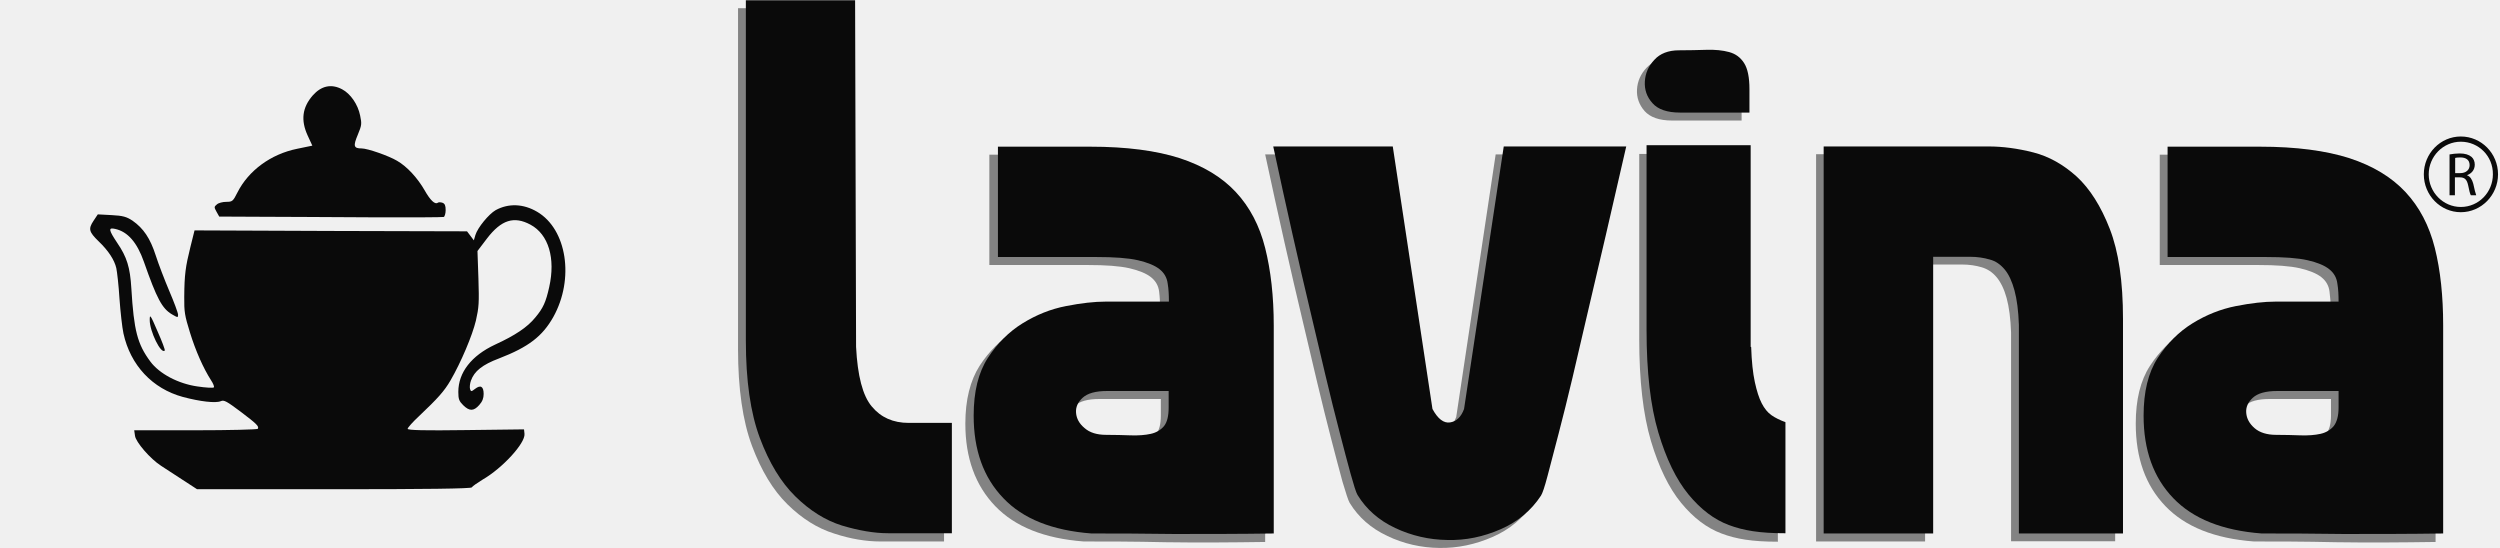
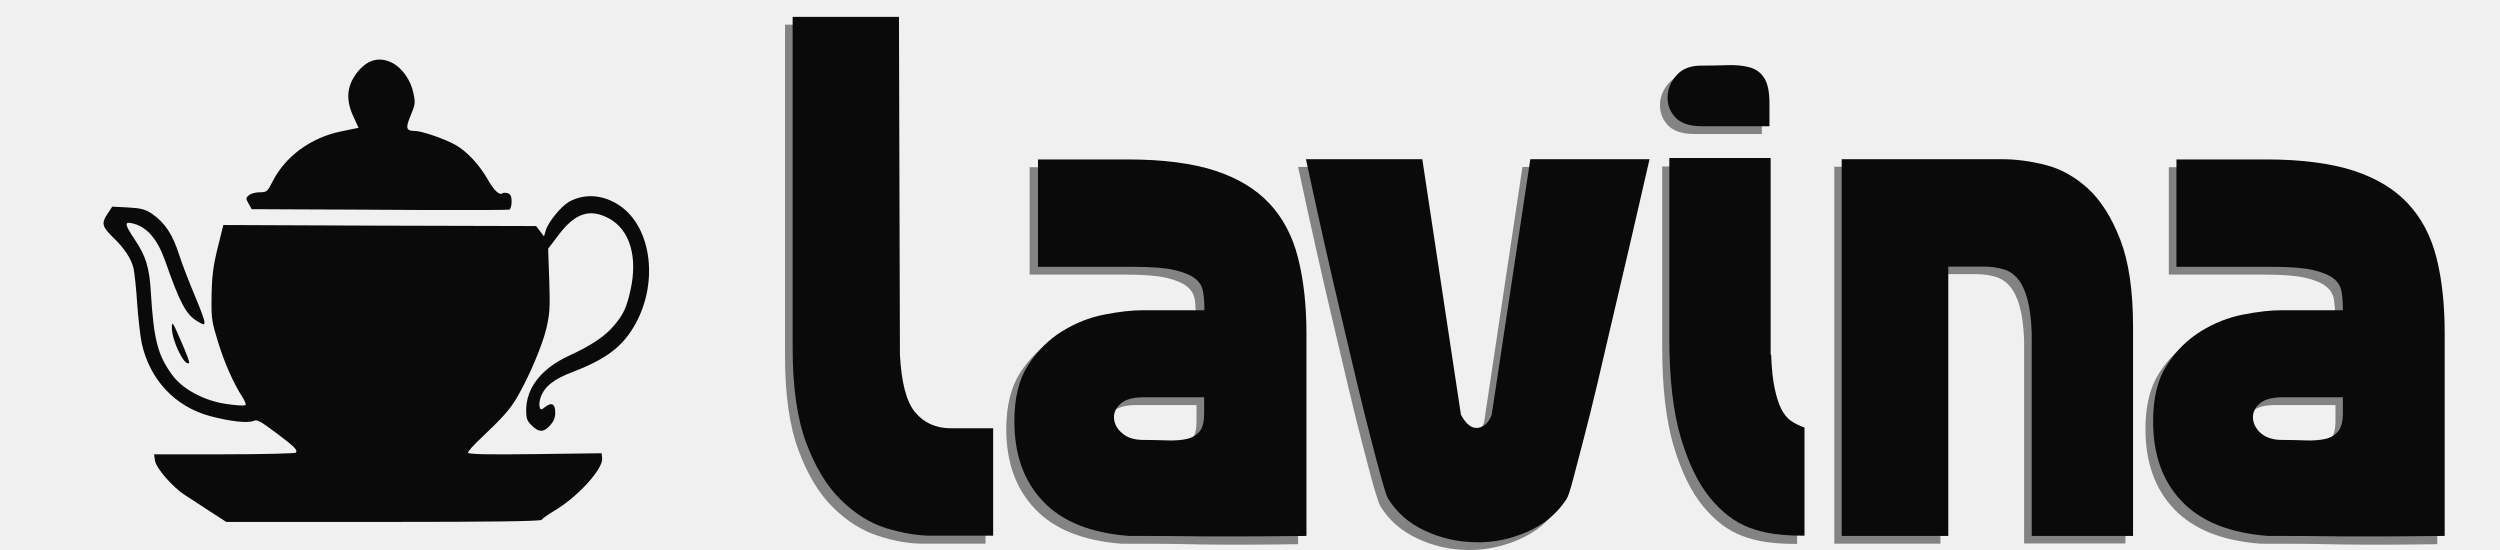
- <svg xmlns="http://www.w3.org/2000/svg" width="146" height="32" viewBox="0 0 146 32" fill="none">
-   <g clip-path="url(#clip0_4972_5995)">
-     <path d="M49.538 20.728C49.624 22.415 49.939 23.579 50.454 24.219C50.983 24.859 51.698 25.179 52.614 25.179H55.132V31.622H51.412C50.582 31.622 49.681 31.477 48.708 31.157C47.736 30.851 46.834 30.284 45.99 29.455C45.146 28.626 44.46 27.491 43.916 26.037C43.372 24.582 43.101 22.691 43.101 20.379V0.48H49.481L49.538 20.728Z" fill="#838383" />
-     <path d="M63.286 31.622C60.997 31.448 59.28 30.764 58.121 29.557C56.962 28.35 56.376 26.75 56.376 24.742C56.376 23.346 56.662 22.226 57.206 21.368C57.764 20.51 58.436 19.84 59.237 19.346C60.038 18.851 60.882 18.517 61.755 18.342C62.642 18.168 63.414 18.081 64.072 18.081H67.749C67.749 17.702 67.735 17.353 67.692 17.019C67.649 16.684 67.491 16.408 67.22 16.19C66.948 15.971 66.519 15.797 65.961 15.666C65.388 15.535 64.573 15.477 63.514 15.477H57.778V9.033H63.171C65.288 9.033 67.034 9.266 68.393 9.717C69.766 10.168 70.853 10.822 71.669 11.695C72.484 12.568 73.056 13.659 73.385 14.968C73.714 16.277 73.886 17.79 73.886 19.491V31.651C71.883 31.68 69.952 31.695 68.064 31.666C66.19 31.622 64.587 31.622 63.286 31.622ZM64.187 23.302C63.529 23.302 63.057 23.433 62.771 23.695C62.484 23.957 62.356 24.248 62.384 24.582C62.413 24.917 62.57 25.222 62.885 25.47C63.185 25.731 63.615 25.862 64.144 25.862C64.659 25.862 65.131 25.877 65.589 25.891C66.032 25.906 66.404 25.877 66.748 25.804C67.076 25.731 67.334 25.586 67.52 25.353C67.706 25.12 67.792 24.757 67.792 24.262V23.302H64.187Z" fill="#838383" />
-     <path d="M101.71 7.039V5.687C101.71 4.988 101.61 4.479 101.395 4.145C101.18 3.81 100.894 3.607 100.522 3.505C100.15 3.403 99.707 3.359 99.221 3.374C98.72 3.388 98.176 3.403 97.59 3.403C96.975 3.403 96.502 3.592 96.159 3.956C95.816 4.319 95.63 4.741 95.601 5.221C95.573 5.687 95.716 6.108 96.045 6.487C96.374 6.85 96.903 7.039 97.647 7.039H101.71Z" fill="#838383" />
-     <path d="M80.895 9.004L83.199 24.349C83.513 24.931 83.857 25.193 84.229 25.135C84.601 25.077 84.872 24.815 85.044 24.349L87.347 9.018H94.5C93.67 12.655 92.912 15.913 92.225 18.822C91.939 20.073 91.653 21.295 91.367 22.502C91.081 23.709 90.809 24.8 90.552 25.789C90.294 26.779 90.08 27.593 89.908 28.248C89.736 28.902 89.608 29.28 89.522 29.397C88.95 30.269 88.163 30.924 87.161 31.36C86.16 31.797 85.13 32.015 84.057 32C82.984 31.986 81.968 31.753 81.024 31.302C80.066 30.851 79.336 30.211 78.821 29.368C78.735 29.222 78.607 28.815 78.406 28.146C78.22 27.477 78.006 26.648 77.748 25.659C77.491 24.669 77.219 23.564 76.933 22.371C76.647 21.164 76.361 19.957 76.075 18.735C75.388 15.855 74.658 12.626 73.886 9.018H80.895V9.004Z" fill="#838383" />
-     <path d="M101.81 20.727C101.839 21.57 101.91 22.254 102.025 22.777C102.139 23.301 102.268 23.723 102.44 24.028C102.597 24.334 102.783 24.567 103.012 24.727C103.241 24.887 103.513 25.017 103.827 25.148V31.636C102.311 31.636 101.381 31.476 100.537 31.156C99.679 30.836 98.892 30.239 98.177 29.366C97.461 28.494 96.875 27.287 96.417 25.759C95.959 24.217 95.731 22.225 95.731 19.796V8.988H101.81V20.727Z" fill="#838383" />
-     <path d="M112.439 31.622H106.059V9.004H115.686C116.516 9.004 117.389 9.12 118.304 9.353C119.22 9.586 120.064 10.051 120.822 10.764C121.594 11.477 122.238 12.495 122.753 13.819C123.268 15.142 123.526 16.888 123.526 19.069V31.608H117.446V19.419C117.417 18.604 117.331 17.935 117.188 17.411C117.045 16.888 116.845 16.48 116.602 16.189C116.359 15.899 116.072 15.709 115.729 15.608C115.386 15.506 115 15.448 114.57 15.448H112.425V31.622H112.439Z" fill="#838383" />
-     <path d="M131.623 31.622C129.334 31.448 127.617 30.764 126.459 29.557C125.3 28.35 124.728 26.75 124.728 24.742C124.728 23.346 124.999 22.226 125.557 21.368C126.115 20.51 126.788 19.84 127.589 19.346C128.39 18.851 129.234 18.517 130.121 18.342C131.008 18.168 131.78 18.081 132.438 18.081H136.115C136.115 17.702 136.086 17.353 136.043 17.019C136 16.684 135.843 16.408 135.571 16.19C135.299 15.971 134.87 15.797 134.312 15.666C133.74 15.535 132.925 15.477 131.866 15.477H126.129V9.033H131.523C133.64 9.033 135.385 9.266 136.759 9.717C138.132 10.168 139.219 10.822 140.034 11.695C140.85 12.568 141.422 13.659 141.751 14.968C142.08 16.277 142.238 17.79 142.238 19.491V31.651C140.235 31.68 138.289 31.695 136.415 31.666C134.541 31.622 132.939 31.622 131.623 31.622ZM132.524 23.302C131.866 23.302 131.394 23.433 131.108 23.695C130.822 23.957 130.693 24.248 130.722 24.582C130.75 24.917 130.908 25.222 131.208 25.47C131.508 25.731 131.938 25.862 132.481 25.862C132.996 25.862 133.468 25.877 133.912 25.891C134.355 25.906 134.741 25.877 135.07 25.804C135.399 25.731 135.657 25.586 135.843 25.353C136.029 25.12 136.129 24.757 136.129 24.262V23.302H132.524Z" fill="#838383" />
-     <path d="M49.995 20.261C50.081 21.948 50.381 23.112 50.911 23.737C51.44 24.377 52.155 24.697 53.071 24.697H55.589V31.141H51.869C51.039 31.141 50.138 30.981 49.165 30.69C48.193 30.385 47.291 29.817 46.447 28.988C45.603 28.159 44.917 27.025 44.373 25.57C43.829 24.116 43.558 22.225 43.558 19.897V0.014H49.938L49.995 20.261Z" fill="#0A0A0A" />
-     <path d="M63.743 31.155C61.454 30.981 59.738 30.297 58.593 29.09C57.434 27.883 56.862 26.283 56.862 24.276C56.862 22.879 57.134 21.759 57.692 20.901C58.25 20.043 58.922 19.374 59.723 18.879C60.525 18.385 61.354 18.05 62.255 17.875C63.142 17.701 63.915 17.614 64.573 17.614H68.264C68.264 17.235 68.249 16.886 68.192 16.552C68.149 16.217 67.992 15.941 67.72 15.723C67.448 15.505 67.019 15.33 66.461 15.199C65.889 15.068 65.074 15.01 64.015 15.01H58.279V8.566H63.672C65.789 8.566 67.534 8.799 68.893 9.236C70.267 9.686 71.354 10.341 72.169 11.214C72.985 12.086 73.557 13.177 73.886 14.486C74.215 15.796 74.387 17.308 74.387 19.01V31.155C72.384 31.185 70.453 31.185 68.55 31.185C66.647 31.155 65.045 31.155 63.743 31.155ZM64.644 22.835C63.986 22.835 63.514 22.966 63.228 23.228C62.942 23.49 62.813 23.781 62.842 24.116C62.871 24.45 63.028 24.741 63.343 25.003C63.643 25.265 64.058 25.395 64.602 25.395C65.117 25.395 65.589 25.41 66.046 25.425C66.49 25.439 66.876 25.41 67.205 25.337C67.534 25.265 67.792 25.105 67.978 24.886C68.164 24.654 68.249 24.29 68.249 23.796V22.835H64.644Z" fill="#0A0A0A" />
-     <path d="M102.168 6.574V5.222C102.168 4.524 102.068 4.014 101.853 3.68C101.638 3.345 101.352 3.142 100.98 3.04C100.608 2.938 100.165 2.894 99.664 2.909C99.163 2.924 98.62 2.938 98.048 2.938C97.433 2.938 96.946 3.127 96.617 3.491C96.274 3.854 96.088 4.276 96.059 4.756C96.031 5.236 96.174 5.658 96.503 6.022C96.817 6.385 97.361 6.574 98.105 6.574H102.168Z" fill="#0A0A0A" />
-     <path d="M81.338 8.553L83.656 23.884C83.971 24.465 84.314 24.727 84.686 24.669C85.058 24.611 85.33 24.349 85.501 23.884L87.819 8.553H94.972C94.142 12.189 93.384 15.447 92.697 18.356C92.411 19.607 92.125 20.829 91.839 22.036C91.553 23.244 91.281 24.335 91.023 25.324C90.766 26.313 90.551 27.127 90.38 27.782C90.208 28.436 90.079 28.815 89.993 28.945C89.421 29.818 88.634 30.473 87.633 30.909C86.632 31.346 85.602 31.564 84.529 31.535C83.456 31.52 82.44 31.287 81.482 30.836C80.523 30.386 79.793 29.745 79.278 28.902C79.193 28.756 79.064 28.349 78.878 27.68C78.692 27.011 78.477 26.182 78.22 25.193C77.962 24.204 77.691 23.113 77.404 21.905C77.118 20.698 76.832 19.491 76.546 18.269C75.859 15.389 75.13 12.16 74.357 8.553H81.338Z" fill="#0A0A0A" />
-     <path d="M102.268 20.262C102.296 21.106 102.368 21.79 102.482 22.313C102.597 22.837 102.725 23.244 102.883 23.55C103.04 23.855 103.226 24.088 103.455 24.248C103.684 24.408 103.956 24.539 104.27 24.655V31.142C102.754 31.142 101.824 30.982 100.966 30.662C100.108 30.342 99.321 29.746 98.605 28.873C97.89 28 97.304 26.793 96.846 25.251C96.388 23.71 96.159 21.717 96.159 19.288V8.48H102.239V20.262H102.268Z" fill="#0A0A0A" />
-     <path d="M112.882 31.156H106.502V8.553H116.13C116.959 8.553 117.832 8.669 118.748 8.902C119.663 9.135 120.507 9.615 121.28 10.313C122.052 11.025 122.696 12.044 123.211 13.367C123.726 14.691 123.983 16.436 123.983 18.618V31.156H117.903V18.967C117.875 18.153 117.789 17.484 117.646 16.96C117.503 16.436 117.317 16.029 117.074 15.738C116.831 15.447 116.544 15.244 116.201 15.156C115.858 15.055 115.472 14.996 115.042 14.996H112.897V31.156H112.882Z" fill="#0A0A0A" />
-     <path d="M132.081 31.155C129.792 30.981 128.075 30.297 126.917 29.09C125.758 27.883 125.186 26.283 125.186 24.276C125.186 22.879 125.457 21.759 126.015 20.901C126.573 20.043 127.246 19.374 128.047 18.879C128.848 18.385 129.692 18.05 130.579 17.875C131.466 17.701 132.238 17.614 132.896 17.614H136.573C136.573 17.235 136.558 16.886 136.501 16.552C136.458 16.217 136.301 15.941 136.029 15.723C135.757 15.505 135.342 15.33 134.77 15.199C134.198 15.068 133.383 15.01 132.324 15.01H126.587V8.566H131.981C134.098 8.566 135.829 8.799 137.202 9.236C138.576 9.686 139.663 10.341 140.478 11.214C141.294 12.086 141.866 13.177 142.195 14.486C142.524 15.796 142.681 17.308 142.681 19.01V31.155C140.678 31.185 138.747 31.185 136.859 31.185C134.985 31.155 133.383 31.155 132.081 31.155ZM132.982 22.835C132.324 22.835 131.852 22.966 131.566 23.228C131.28 23.49 131.151 23.781 131.18 24.116C131.208 24.45 131.366 24.741 131.666 25.003C131.966 25.265 132.396 25.395 132.925 25.395C133.44 25.395 133.912 25.41 134.355 25.425C134.799 25.439 135.185 25.41 135.514 25.337C135.843 25.265 136.101 25.105 136.287 24.886C136.473 24.654 136.573 24.29 136.573 23.796V22.835H132.982Z" fill="#0A0A0A" />
-     <path d="M143.053 9.019C143.21 8.99 143.439 8.961 143.639 8.961C143.968 8.961 144.183 9.034 144.34 9.165C144.455 9.266 144.526 9.426 144.526 9.615C144.526 9.935 144.326 10.139 144.083 10.226V10.241C144.254 10.299 144.369 10.474 144.44 10.736C144.512 11.07 144.569 11.303 144.612 11.405H144.297C144.254 11.332 144.197 11.128 144.14 10.823C144.068 10.488 143.94 10.357 143.654 10.357H143.367V11.405H143.053V9.019ZM143.367 10.11H143.682C144.011 10.11 144.226 9.921 144.226 9.645C144.226 9.325 143.997 9.194 143.682 9.194C143.525 9.194 143.425 9.208 143.382 9.223V10.11H143.367Z" fill="#0A0A0A" />
-     <path d="M143.711 12.393C142.524 12.393 141.551 11.403 141.551 10.182C141.551 8.96 142.524 7.971 143.711 7.971C144.913 7.971 145.885 8.96 145.885 10.182C145.885 11.389 144.913 12.393 143.711 12.393ZM143.711 8.276C142.681 8.276 141.837 9.134 141.837 10.182C141.837 11.229 142.681 12.087 143.711 12.087C144.755 12.087 145.585 11.229 145.585 10.182C145.599 9.12 144.755 8.276 143.711 8.276Z" fill="#0A0A0A" />
+ <svg xmlns="http://www.w3.org/2000/svg" width="150" height="33" viewBox="0 0 150 33" fill="none">
+   <g clip-path="url(#clip0_4981_6199)">
+     <path d="M53.538 21.728C53.624 23.415 53.939 24.579 54.454 25.219C54.983 25.859 55.698 26.179 56.614 26.179H59.132V32.622H55.412C54.582 32.622 53.681 32.477 52.708 32.157C51.736 31.851 50.834 31.284 49.99 30.455C49.146 29.626 48.46 28.491 47.916 27.037C47.372 25.582 47.101 23.691 47.101 21.379V1.48H53.481L53.538 21.728Z" fill="#838383" />
+     <path d="M67.286 32.622C64.997 32.448 63.28 31.764 62.121 30.557C60.962 29.35 60.376 27.75 60.376 25.742C60.376 24.346 60.662 23.226 61.206 22.368C61.764 21.51 62.436 20.84 63.237 20.346C64.038 19.851 64.882 19.517 65.755 19.342C66.642 19.168 67.414 19.081 68.072 19.081H71.749C71.749 18.702 71.735 18.353 71.692 18.019C71.649 17.684 71.491 17.408 71.22 17.19C70.948 16.971 70.519 16.797 69.961 16.666C69.388 16.535 68.573 16.477 67.514 16.477H61.778V10.033H67.171C69.288 10.033 71.034 10.266 72.393 10.717C73.766 11.168 74.853 11.822 75.669 12.695C76.484 13.568 77.056 14.659 77.385 15.968C77.714 17.277 77.886 18.79 77.886 20.491V32.651C75.883 32.681 73.952 32.695 72.064 32.666C70.19 32.622 68.587 32.622 67.286 32.622ZM68.187 24.302C67.529 24.302 67.057 24.433 66.771 24.695C66.484 24.957 66.356 25.248 66.384 25.582C66.413 25.917 66.57 26.222 66.885 26.47C67.185 26.731 67.615 26.862 68.144 26.862C68.659 26.862 69.131 26.877 69.589 26.891C70.032 26.906 70.404 26.877 70.748 26.804C71.076 26.731 71.334 26.586 71.52 26.353C71.706 26.12 71.792 25.757 71.792 25.262V24.302H68.187Z" fill="#838383" />
+     <path d="M105.71 8.039V6.687C105.71 5.988 105.61 5.479 105.395 5.145C105.18 4.81 104.894 4.607 104.522 4.505C104.15 4.403 103.707 4.359 103.221 4.374C102.72 4.388 102.176 4.403 101.59 4.403C100.975 4.403 100.502 4.592 100.159 4.956C99.816 5.319 99.63 5.741 99.601 6.221C99.573 6.687 99.716 7.108 100.045 7.487C100.374 7.85 100.903 8.039 101.647 8.039H105.71Z" fill="#838383" />
+     <path d="M84.895 10.004L87.199 25.349C87.513 25.931 87.857 26.193 88.229 26.135C88.601 26.077 88.872 25.815 89.044 25.349L91.347 10.018H98.5C97.67 13.655 96.912 16.913 96.225 19.822C95.939 21.073 95.653 22.295 95.367 23.502C95.081 24.709 94.809 25.8 94.552 26.789C94.294 27.779 94.08 28.593 93.908 29.248C93.736 29.902 93.608 30.28 93.522 30.397C92.95 31.269 92.163 31.924 91.161 32.36C90.16 32.797 89.13 33.015 88.057 33C86.984 32.986 85.968 32.753 85.024 32.302C84.066 31.851 83.336 31.211 82.821 30.368C82.735 30.222 82.607 29.815 82.406 29.146C82.22 28.477 82.006 27.648 81.748 26.659C81.491 25.669 81.219 24.564 80.933 23.371C80.647 22.164 80.361 20.957 80.075 19.735C79.388 16.855 78.658 13.626 77.886 10.018H84.895V10.004Z" fill="#838383" />
+     <path d="M105.81 21.727C105.839 22.57 105.91 23.254 106.025 23.777C106.139 24.301 106.268 24.723 106.44 25.028C106.597 25.334 106.783 25.567 107.012 25.727C107.241 25.887 107.513 26.017 107.827 26.148V32.636C106.311 32.636 105.381 32.476 104.537 32.156C103.679 31.836 102.892 31.239 102.177 30.366C101.461 29.494 100.875 28.287 100.417 26.759C99.959 25.217 99.731 23.225 99.731 20.796V9.988H105.81V21.727Z" fill="#838383" />
+     <path d="M116.439 32.622H110.059V10.004H119.686C120.516 10.004 121.389 10.12 122.304 10.353C123.22 10.586 124.064 11.051 124.822 11.764C125.594 12.477 126.238 13.495 126.753 14.819C127.268 16.142 127.526 17.888 127.526 20.069V32.608H121.446V20.419C121.417 19.604 121.331 18.935 121.188 18.411C121.045 17.888 120.845 17.48 120.602 17.189C120.359 16.898 120.072 16.709 119.729 16.608C119.386 16.506 119 16.448 118.57 16.448H116.425V32.622H116.439Z" fill="#838383" />
+     <path d="M135.623 32.622C133.334 32.448 131.617 31.764 130.459 30.557C129.3 29.35 128.728 27.75 128.728 25.742C128.728 24.346 128.999 23.226 129.557 22.368C130.115 21.51 130.788 20.84 131.589 20.346C132.39 19.851 133.234 19.517 134.121 19.342C135.008 19.168 135.78 19.081 136.438 19.081H140.115C140.115 18.702 140.086 18.353 140.043 18.019C140 17.684 139.843 17.408 139.571 17.19C139.299 16.971 138.87 16.797 138.312 16.666C137.74 16.535 136.925 16.477 135.866 16.477H130.129V10.033H135.523C137.64 10.033 139.385 10.266 140.759 10.717C142.132 11.168 143.219 11.822 144.034 12.695C144.85 13.568 145.422 14.659 145.751 15.968C146.08 17.277 146.238 18.79 146.238 20.491V32.651C144.235 32.681 142.289 32.695 140.415 32.666C138.541 32.622 136.939 32.622 135.623 32.622ZM136.524 24.302C135.866 24.302 135.394 24.433 135.108 24.695C134.822 24.957 134.693 25.248 134.722 25.582C134.75 25.917 134.908 26.222 135.208 26.47C135.508 26.731 135.938 26.862 136.481 26.862C136.996 26.862 137.468 26.877 137.912 26.891C138.355 26.906 138.741 26.877 139.07 26.804C139.399 26.731 139.657 26.586 139.843 26.353C140.029 26.12 140.129 25.757 140.129 25.262V24.302H136.524Z" fill="#838383" />
+     <path d="M53.995 21.261C54.081 22.948 54.381 24.112 54.911 24.737C55.44 25.377 56.155 25.697 57.071 25.697H59.589V32.141H55.869C55.039 32.141 54.138 31.981 53.165 31.69C52.193 31.385 51.291 30.817 50.447 29.988C49.603 29.159 48.917 28.025 48.373 26.57C47.829 25.116 47.558 23.225 47.558 20.897V1.014H53.938L53.995 21.261Z" fill="#0A0A0A" />
+     <path d="M67.743 32.156C65.454 31.981 63.738 31.297 62.593 30.09C61.434 28.883 60.862 27.283 60.862 25.276C60.862 23.879 61.134 22.759 61.692 21.901C62.25 21.043 62.922 20.374 63.723 19.879C64.525 19.385 65.354 19.05 66.255 18.875C67.142 18.701 67.915 18.614 68.573 18.614H72.264C72.264 18.235 72.249 17.886 72.192 17.552C72.149 17.217 71.992 16.941 71.72 16.723C71.448 16.505 71.019 16.33 70.461 16.199C69.889 16.068 69.074 16.01 68.015 16.01H62.279V9.566H67.672C69.789 9.566 71.534 9.799 72.893 10.236C74.267 10.686 75.354 11.341 76.169 12.214C76.985 13.086 77.557 14.177 77.886 15.486C78.215 16.796 78.387 18.308 78.387 20.01V32.156C76.384 32.185 74.453 32.185 72.55 32.185C70.647 32.156 69.045 32.156 67.743 32.156ZM68.644 23.835C67.987 23.835 67.514 23.966 67.228 24.228C66.942 24.49 66.813 24.781 66.842 25.116C66.871 25.45 67.028 25.741 67.343 26.003C67.643 26.265 68.058 26.395 68.602 26.395C69.117 26.395 69.589 26.41 70.046 26.425C70.49 26.439 70.876 26.41 71.205 26.337C71.534 26.265 71.792 26.105 71.978 25.886C72.164 25.654 72.249 25.29 72.249 24.796V23.835H68.644Z" fill="#0A0A0A" />
+     <path d="M106.168 7.574V6.222C106.168 5.524 106.068 5.014 105.853 4.68C105.638 4.345 105.352 4.142 104.98 4.04C104.608 3.938 104.165 3.894 103.664 3.909C103.164 3.924 102.62 3.938 102.048 3.938C101.433 3.938 100.946 4.127 100.617 4.491C100.274 4.854 100.088 5.276 100.059 5.756C100.031 6.236 100.174 6.658 100.503 7.022C100.817 7.385 101.361 7.574 102.105 7.574H106.168Z" fill="#0A0A0A" />
+     <path d="M85.338 9.553L87.656 24.884C87.971 25.465 88.314 25.727 88.686 25.669C89.058 25.611 89.33 25.349 89.501 24.884L91.819 9.553H98.972C98.142 13.189 97.384 16.447 96.697 19.356C96.411 20.607 96.125 21.829 95.839 23.036C95.553 24.244 95.281 25.335 95.023 26.324C94.766 27.313 94.551 28.127 94.38 28.782C94.208 29.436 94.079 29.815 93.993 29.945C93.421 30.818 92.634 31.473 91.633 31.909C90.632 32.346 89.602 32.564 88.529 32.535C87.456 32.52 86.44 32.287 85.482 31.836C84.523 31.386 83.793 30.745 83.278 29.902C83.193 29.756 83.064 29.349 82.878 28.68C82.692 28.011 82.477 27.182 82.22 26.193C81.962 25.204 81.691 24.113 81.404 22.905C81.118 21.698 80.832 20.491 80.546 19.269C79.859 16.389 79.13 13.16 78.357 9.553H85.338Z" fill="#0A0A0A" />
+     <path d="M106.268 21.262C106.296 22.106 106.368 22.79 106.482 23.313C106.597 23.837 106.725 24.244 106.883 24.55C107.04 24.855 107.226 25.088 107.455 25.248C107.684 25.408 107.956 25.539 108.27 25.655V32.142C106.754 32.142 105.824 31.982 104.966 31.662C104.108 31.342 103.321 30.746 102.605 29.873C101.89 29 101.304 27.793 100.846 26.251C100.388 24.71 100.159 22.717 100.159 20.288V9.48H106.239V21.262H106.268Z" fill="#0A0A0A" />
+     <path d="M116.882 32.156H110.502V9.553H120.13C120.959 9.553 121.832 9.669 122.748 9.902C123.663 10.135 124.507 10.615 125.28 11.313C126.052 12.025 126.696 13.044 127.211 14.367C127.726 15.691 127.983 17.436 127.983 19.618V32.156H121.903V19.967C121.875 19.153 121.789 18.484 121.646 17.96C121.503 17.436 121.317 17.029 121.074 16.738C120.831 16.447 120.544 16.244 120.201 16.156C119.858 16.055 119.472 15.996 119.042 15.996H116.897V32.156H116.882Z" fill="#0A0A0A" />
+     <path d="M136.081 32.156C133.792 31.981 132.075 31.297 130.917 30.09C129.758 28.883 129.186 27.283 129.186 25.276C129.186 23.879 129.457 22.759 130.015 21.901C130.573 21.043 131.246 20.374 132.047 19.879C132.848 19.385 133.692 19.05 134.579 18.875C135.466 18.701 136.238 18.614 136.896 18.614H140.573C140.573 18.235 140.558 17.886 140.501 17.552C140.458 17.217 140.301 16.941 140.029 16.723C139.757 16.505 139.342 16.33 138.77 16.199C138.198 16.068 137.383 16.01 136.324 16.01H130.587V9.566H135.981C138.098 9.566 139.829 9.799 141.202 10.236C142.576 10.686 143.663 11.341 144.478 12.214C145.294 13.086 145.866 14.177 146.195 15.486C146.524 16.796 146.681 18.308 146.681 20.01V32.156C144.678 32.185 142.747 32.185 140.859 32.185C138.985 32.156 137.383 32.156 136.081 32.156ZM136.982 23.835C136.324 23.835 135.852 23.966 135.566 24.228C135.28 24.49 135.151 24.781 135.18 25.116C135.208 25.45 135.366 25.741 135.666 26.003C135.966 26.265 136.396 26.395 136.925 26.395C137.44 26.395 137.912 26.41 138.355 26.425C138.799 26.439 139.185 26.41 139.514 26.337C139.843 26.265 140.101 26.105 140.287 25.886C140.473 25.654 140.573 25.29 140.573 24.796V23.835H136.982Z" fill="#0A0A0A" />
  </g>
-   <mask id="path-17-inside-1_4972_5995" fill="white">
-     <path d="M19.979 5.214C20.469 5.472 20.903 6.096 21.033 6.753C21.134 7.237 21.125 7.312 20.894 7.872C20.617 8.528 20.654 8.668 21.116 8.668C21.467 8.668 22.697 9.098 23.187 9.389C23.77 9.722 24.38 10.389 24.796 11.11C25.129 11.702 25.406 11.96 25.564 11.841C25.619 11.799 25.739 11.809 25.841 11.841C25.98 11.895 26.026 12.003 26.026 12.272C26.026 12.466 25.97 12.648 25.915 12.67C25.85 12.691 23.927 12.702 21.634 12.691C19.35 12.681 16.419 12.659 15.143 12.659L12.803 12.648L12.646 12.369C12.498 12.1 12.498 12.078 12.665 11.938C12.757 11.852 13.007 11.788 13.21 11.788C13.571 11.788 13.608 11.755 13.867 11.239C14.514 9.959 15.818 9.001 17.353 8.689L18.24 8.506L17.972 7.925C17.556 7.022 17.648 6.279 18.268 5.569C18.767 5.01 19.35 4.881 19.979 5.214ZM31.37 12.369C33.109 13.391 33.553 16.285 32.314 18.512C31.676 19.641 30.871 20.265 29.142 20.933C28.171 21.298 27.7 21.675 27.505 22.224C27.441 22.396 27.422 22.622 27.45 22.718C27.505 22.88 27.524 22.88 27.746 22.708C28.069 22.46 28.245 22.568 28.245 23.009C28.245 23.256 28.171 23.45 27.986 23.654C27.663 24.02 27.413 24.02 27.052 23.665C26.812 23.428 26.766 23.31 26.766 22.89C26.766 21.75 27.533 20.771 28.911 20.126C30.085 19.588 30.806 19.104 31.259 18.544C31.722 17.995 31.879 17.64 32.073 16.769C32.452 15.08 32.036 13.692 30.982 13.122C30.02 12.605 29.281 12.831 28.439 13.929L27.884 14.66L27.94 16.263C27.986 17.694 27.968 17.952 27.792 18.727C27.579 19.609 26.923 21.158 26.312 22.213C25.943 22.848 25.564 23.267 24.473 24.3C24.103 24.644 23.807 24.978 23.807 25.042C23.807 25.128 24.796 25.15 27.209 25.117L30.603 25.075L30.631 25.343C30.677 25.881 29.355 27.334 28.18 28.012C27.866 28.205 27.589 28.399 27.552 28.463C27.515 28.539 24.842 28.571 19.498 28.571H11.509L10.649 28.012C10.186 27.71 9.622 27.345 9.41 27.205C8.772 26.796 7.93 25.817 7.884 25.451L7.838 25.128H11.425C13.395 25.128 15.032 25.085 15.059 25.042C15.133 24.892 15.004 24.762 14.052 24.042C13.247 23.439 13.081 23.342 12.896 23.428C12.6 23.558 11.684 23.45 10.677 23.181C8.901 22.697 7.616 21.331 7.209 19.469C7.135 19.125 7.033 18.211 6.978 17.447C6.932 16.683 6.839 15.876 6.793 15.661C6.682 15.177 6.331 14.639 5.757 14.09C5.193 13.541 5.147 13.369 5.461 12.896L5.711 12.519L6.516 12.562C7.172 12.595 7.394 12.659 7.736 12.885C8.383 13.337 8.772 13.918 9.095 14.918C9.253 15.413 9.613 16.349 9.891 17.006C10.168 17.651 10.399 18.275 10.399 18.383C10.399 18.555 10.381 18.555 10.048 18.361C9.465 18.017 9.16 17.447 8.402 15.284C8.004 14.155 7.459 13.531 6.728 13.369C6.312 13.272 6.34 13.423 6.848 14.187C7.412 15.015 7.597 15.607 7.671 16.844C7.819 19.308 8.023 20.093 8.781 21.115C9.308 21.825 10.399 22.406 11.527 22.568C12.027 22.643 12.452 22.665 12.489 22.622C12.526 22.589 12.452 22.396 12.322 22.202C11.869 21.492 11.425 20.491 11.093 19.416C10.787 18.426 10.751 18.211 10.76 17.339C10.769 16.037 10.834 15.575 11.12 14.424L11.361 13.455L19.313 13.488L27.274 13.509L27.478 13.778L27.672 14.036L27.764 13.724C27.894 13.294 28.55 12.498 28.948 12.272C29.697 11.863 30.566 11.895 31.37 12.369ZM9.622 20.47C9.41 20.717 8.735 19.34 8.744 18.684C8.744 18.329 8.781 18.372 9.206 19.362C9.465 19.943 9.65 20.438 9.622 20.47Z" />
+   <mask id="path-15-inside-1_4981_6199" fill="white">
+     <path d="M23.564 3.788C24.142 4.093 24.655 4.828 24.808 5.601C24.928 6.172 24.917 6.261 24.644 6.92C24.317 7.694 24.361 7.858 24.906 7.858C25.32 7.858 26.771 8.366 27.349 8.708C28.036 9.101 28.756 9.887 29.247 10.737C29.639 11.434 29.966 11.738 30.152 11.599C30.217 11.548 30.359 11.561 30.479 11.599C30.643 11.662 30.697 11.789 30.697 12.106C30.697 12.334 30.632 12.55 30.566 12.575C30.49 12.601 28.221 12.613 25.517 12.601C22.823 12.588 19.366 12.563 17.86 12.563L15.101 12.55L14.916 12.22C14.741 11.903 14.741 11.878 14.938 11.713C15.047 11.612 15.341 11.536 15.581 11.536C16.006 11.536 16.05 11.498 16.355 10.889C17.119 9.38 18.657 8.252 20.467 7.884L21.514 7.668L21.198 6.984C20.707 5.918 20.816 5.044 21.547 4.207C22.136 3.547 22.823 3.395 23.564 3.788ZM37.001 12.22C39.051 13.425 39.575 16.836 38.113 19.46C37.361 20.792 36.412 21.527 34.373 22.313C33.227 22.744 32.671 23.188 32.442 23.835C32.366 24.038 32.344 24.304 32.377 24.418C32.442 24.608 32.464 24.608 32.726 24.405C33.108 24.114 33.315 24.241 33.315 24.76C33.315 25.052 33.227 25.28 33.009 25.521C32.628 25.952 32.333 25.952 31.908 25.534C31.624 25.255 31.57 25.116 31.57 24.621C31.57 23.277 32.475 22.123 34.1 21.362C35.485 20.728 36.336 20.158 36.87 19.498C37.415 18.852 37.601 18.433 37.83 17.406C38.277 15.415 37.786 13.78 36.543 13.108C35.409 12.499 34.536 12.765 33.544 14.059L32.889 14.921L32.955 16.81C33.009 18.497 32.987 18.801 32.78 19.714C32.529 20.754 31.755 22.579 31.035 23.822C30.599 24.57 30.152 25.065 28.865 26.282C28.429 26.688 28.08 27.081 28.08 27.157C28.08 27.258 29.247 27.284 32.093 27.246L36.096 27.195L36.129 27.512C36.183 28.146 34.623 29.858 33.238 30.657C32.867 30.885 32.54 31.113 32.497 31.189C32.453 31.278 29.301 31.316 22.997 31.316H13.574L12.56 30.657C12.015 30.301 11.35 29.87 11.099 29.706C10.346 29.224 9.354 28.07 9.299 27.639L9.245 27.258H13.476C15.799 27.258 17.73 27.208 17.762 27.157C17.85 26.979 17.697 26.827 16.574 25.978C15.625 25.268 15.428 25.154 15.21 25.255C14.861 25.407 13.782 25.28 12.593 24.963C10.499 24.393 8.983 22.782 8.503 20.589C8.416 20.183 8.296 19.105 8.23 18.205C8.176 17.305 8.067 16.354 8.012 16.1C7.881 15.53 7.467 14.896 6.791 14.249C6.125 13.602 6.071 13.399 6.442 12.841L6.736 12.398L7.685 12.448C8.459 12.486 8.721 12.563 9.125 12.829C9.888 13.361 10.346 14.046 10.728 15.225C10.913 15.809 11.339 16.912 11.666 17.685C11.993 18.446 12.266 19.181 12.266 19.308C12.266 19.511 12.244 19.511 11.851 19.283C11.164 18.877 10.804 18.205 9.91 15.656C9.441 14.325 8.797 13.59 7.936 13.399C7.445 13.285 7.478 13.463 8.078 14.363C8.743 15.339 8.961 16.037 9.048 17.495C9.223 20.399 9.463 21.324 10.357 22.529C10.979 23.366 12.266 24.05 13.596 24.241C14.185 24.329 14.687 24.355 14.73 24.304C14.774 24.266 14.687 24.038 14.534 23.809C14 22.973 13.476 21.793 13.084 20.525C12.724 19.359 12.68 19.105 12.691 18.078C12.702 16.544 12.778 15.999 13.116 14.642L13.4 13.501L22.779 13.539L32.169 13.564L32.41 13.881L32.639 14.186L32.748 13.818C32.9 13.311 33.675 12.372 34.144 12.106C35.027 11.624 36.052 11.662 37.001 12.22ZM11.35 21.768C11.099 22.06 10.303 20.437 10.313 19.663C10.313 19.245 10.357 19.296 10.859 20.462C11.164 21.147 11.382 21.73 11.35 21.768Z" />
  </mask>
-   <path d="M19.979 5.214C20.469 5.472 20.903 6.096 21.033 6.753C21.134 7.237 21.125 7.312 20.894 7.872C20.617 8.528 20.654 8.668 21.116 8.668C21.467 8.668 22.697 9.098 23.187 9.389C23.77 9.722 24.38 10.389 24.796 11.11C25.129 11.702 25.406 11.96 25.564 11.841C25.619 11.799 25.739 11.809 25.841 11.841C25.98 11.895 26.026 12.003 26.026 12.272C26.026 12.466 25.97 12.648 25.915 12.67C25.85 12.691 23.927 12.702 21.634 12.691C19.35 12.681 16.419 12.659 15.143 12.659L12.803 12.648L12.646 12.369C12.498 12.1 12.498 12.078 12.665 11.938C12.757 11.852 13.007 11.788 13.21 11.788C13.571 11.788 13.608 11.755 13.867 11.239C14.514 9.959 15.818 9.001 17.353 8.689L18.24 8.506L17.972 7.925C17.556 7.022 17.648 6.279 18.268 5.569C18.767 5.01 19.35 4.881 19.979 5.214ZM31.37 12.369C33.109 13.391 33.553 16.285 32.314 18.512C31.676 19.641 30.871 20.265 29.142 20.933C28.171 21.298 27.7 21.675 27.505 22.224C27.441 22.396 27.422 22.622 27.45 22.718C27.505 22.88 27.524 22.88 27.746 22.708C28.069 22.46 28.245 22.568 28.245 23.009C28.245 23.256 28.171 23.45 27.986 23.654C27.663 24.02 27.413 24.02 27.052 23.665C26.812 23.428 26.766 23.31 26.766 22.89C26.766 21.75 27.533 20.771 28.911 20.126C30.085 19.588 30.806 19.104 31.259 18.544C31.722 17.995 31.879 17.64 32.073 16.769C32.452 15.08 32.036 13.692 30.982 13.122C30.02 12.605 29.281 12.831 28.439 13.929L27.884 14.66L27.94 16.263C27.986 17.694 27.968 17.952 27.792 18.727C27.579 19.609 26.923 21.158 26.312 22.213C25.943 22.848 25.564 23.267 24.473 24.3C24.103 24.644 23.807 24.978 23.807 25.042C23.807 25.128 24.796 25.15 27.209 25.117L30.603 25.075L30.631 25.343C30.677 25.881 29.355 27.334 28.18 28.012C27.866 28.205 27.589 28.399 27.552 28.463C27.515 28.539 24.842 28.571 19.498 28.571H11.509L10.649 28.012C10.186 27.71 9.622 27.345 9.41 27.205C8.772 26.796 7.93 25.817 7.884 25.451L7.838 25.128H11.425C13.395 25.128 15.032 25.085 15.059 25.042C15.133 24.892 15.004 24.762 14.052 24.042C13.247 23.439 13.081 23.342 12.896 23.428C12.6 23.558 11.684 23.45 10.677 23.181C8.901 22.697 7.616 21.331 7.209 19.469C7.135 19.125 7.033 18.211 6.978 17.447C6.932 16.683 6.839 15.876 6.793 15.661C6.682 15.177 6.331 14.639 5.757 14.09C5.193 13.541 5.147 13.369 5.461 12.896L5.711 12.519L6.516 12.562C7.172 12.595 7.394 12.659 7.736 12.885C8.383 13.337 8.772 13.918 9.095 14.918C9.253 15.413 9.613 16.349 9.891 17.006C10.168 17.651 10.399 18.275 10.399 18.383C10.399 18.555 10.381 18.555 10.048 18.361C9.465 18.017 9.16 17.447 8.402 15.284C8.004 14.155 7.459 13.531 6.728 13.369C6.312 13.272 6.34 13.423 6.848 14.187C7.412 15.015 7.597 15.607 7.671 16.844C7.819 19.308 8.023 20.093 8.781 21.115C9.308 21.825 10.399 22.406 11.527 22.568C12.027 22.643 12.452 22.665 12.489 22.622C12.526 22.589 12.452 22.396 12.322 22.202C11.869 21.492 11.425 20.491 11.093 19.416C10.787 18.426 10.751 18.211 10.76 17.339C10.769 16.037 10.834 15.575 11.12 14.424L11.361 13.455L19.313 13.488L27.274 13.509L27.478 13.778L27.672 14.036L27.764 13.724C27.894 13.294 28.55 12.498 28.948 12.272C29.697 11.863 30.566 11.895 31.37 12.369ZM9.622 20.47C9.41 20.717 8.735 19.34 8.744 18.684C8.744 18.329 8.781 18.372 9.206 19.362C9.465 19.943 9.65 20.438 9.622 20.47Z" fill="#0A0A0A" stroke="#0A0A0A" stroke-width="2" mask="url(#path-17-inside-1_4972_5995)" />
+   <path d="M23.564 3.788C24.142 4.093 24.655 4.828 24.808 5.601C24.928 6.172 24.917 6.261 24.644 6.92C24.317 7.694 24.361 7.858 24.906 7.858C25.32 7.858 26.771 8.366 27.349 8.708C28.036 9.101 28.756 9.887 29.247 10.737C29.639 11.434 29.966 11.738 30.152 11.599C30.217 11.548 30.359 11.561 30.479 11.599C30.643 11.662 30.697 11.789 30.697 12.106C30.697 12.334 30.632 12.55 30.566 12.575C30.49 12.601 28.221 12.613 25.517 12.601C22.823 12.588 19.366 12.563 17.86 12.563L15.101 12.55L14.916 12.22C14.741 11.903 14.741 11.878 14.938 11.713C15.047 11.612 15.341 11.536 15.581 11.536C16.006 11.536 16.05 11.498 16.355 10.889C17.119 9.38 18.657 8.252 20.467 7.884L21.514 7.668L21.198 6.984C20.707 5.918 20.816 5.044 21.547 4.207C22.136 3.547 22.823 3.395 23.564 3.788ZM37.001 12.22C39.051 13.425 39.575 16.836 38.113 19.46C37.361 20.792 36.412 21.527 34.373 22.313C33.227 22.744 32.671 23.188 32.442 23.835C32.366 24.038 32.344 24.304 32.377 24.418C32.442 24.608 32.464 24.608 32.726 24.405C33.108 24.114 33.315 24.241 33.315 24.76C33.315 25.052 33.227 25.28 33.009 25.521C32.628 25.952 32.333 25.952 31.908 25.534C31.624 25.255 31.57 25.116 31.57 24.621C31.57 23.277 32.475 22.123 34.1 21.362C35.485 20.728 36.336 20.158 36.87 19.498C37.415 18.852 37.601 18.433 37.83 17.406C38.277 15.415 37.786 13.78 36.543 13.108C35.409 12.499 34.536 12.765 33.544 14.059L32.889 14.921L32.955 16.81C33.009 18.497 32.987 18.801 32.78 19.714C32.529 20.754 31.755 22.579 31.035 23.822C30.599 24.57 30.152 25.065 28.865 26.282C28.429 26.688 28.08 27.081 28.08 27.157C28.08 27.258 29.247 27.284 32.093 27.246L36.096 27.195L36.129 27.512C36.183 28.146 34.623 29.858 33.238 30.657C32.867 30.885 32.54 31.113 32.497 31.189C32.453 31.278 29.301 31.316 22.997 31.316H13.574L12.56 30.657C12.015 30.301 11.35 29.87 11.099 29.706C10.346 29.224 9.354 28.07 9.299 27.639L9.245 27.258H13.476C15.799 27.258 17.73 27.208 17.762 27.157C17.85 26.979 17.697 26.827 16.574 25.978C15.625 25.268 15.428 25.154 15.21 25.255C14.861 25.407 13.782 25.28 12.593 24.963C10.499 24.393 8.983 22.782 8.503 20.589C8.416 20.183 8.296 19.105 8.23 18.205C8.176 17.305 8.067 16.354 8.012 16.1C7.881 15.53 7.467 14.896 6.791 14.249C6.125 13.602 6.071 13.399 6.442 12.841L6.736 12.398L7.685 12.448C8.459 12.486 8.721 12.563 9.125 12.829C9.888 13.361 10.346 14.046 10.728 15.225C10.913 15.809 11.339 16.912 11.666 17.685C11.993 18.446 12.266 19.181 12.266 19.308C12.266 19.511 12.244 19.511 11.851 19.283C11.164 18.877 10.804 18.205 9.91 15.656C9.441 14.325 8.797 13.59 7.936 13.399C7.445 13.285 7.478 13.463 8.078 14.363C8.743 15.339 8.961 16.037 9.048 17.495C9.223 20.399 9.463 21.324 10.357 22.529C10.979 23.366 12.266 24.05 13.596 24.241C14.185 24.329 14.687 24.355 14.73 24.304C14.774 24.266 14.687 24.038 14.534 23.809C14 22.973 13.476 21.793 13.084 20.525C12.724 19.359 12.68 19.105 12.691 18.078C12.702 16.544 12.778 15.999 13.116 14.642L13.4 13.501L22.779 13.539L32.169 13.564L32.41 13.881L32.639 14.186L32.748 13.818C32.9 13.311 33.675 12.372 34.144 12.106C35.027 11.624 36.052 11.662 37.001 12.22ZM11.35 21.768C11.099 22.06 10.303 20.437 10.313 19.663C10.313 19.245 10.357 19.296 10.859 20.462C11.164 21.147 11.382 21.73 11.35 21.768Z" fill="#0A0A0A" stroke="#0A0A0A" stroke-width="2" mask="url(#path-15-inside-1_4981_6199)" />
  <defs>
-     <clipPath id="clip0_4972_5995">
-       <rect width="103" height="32" fill="white" transform="translate(43)" />
+     <clipPath id="clip0_4981_6199">
+       <rect width="103" height="32" fill="white" transform="translate(47 1)" />
    </clipPath>
  </defs>
</svg>
